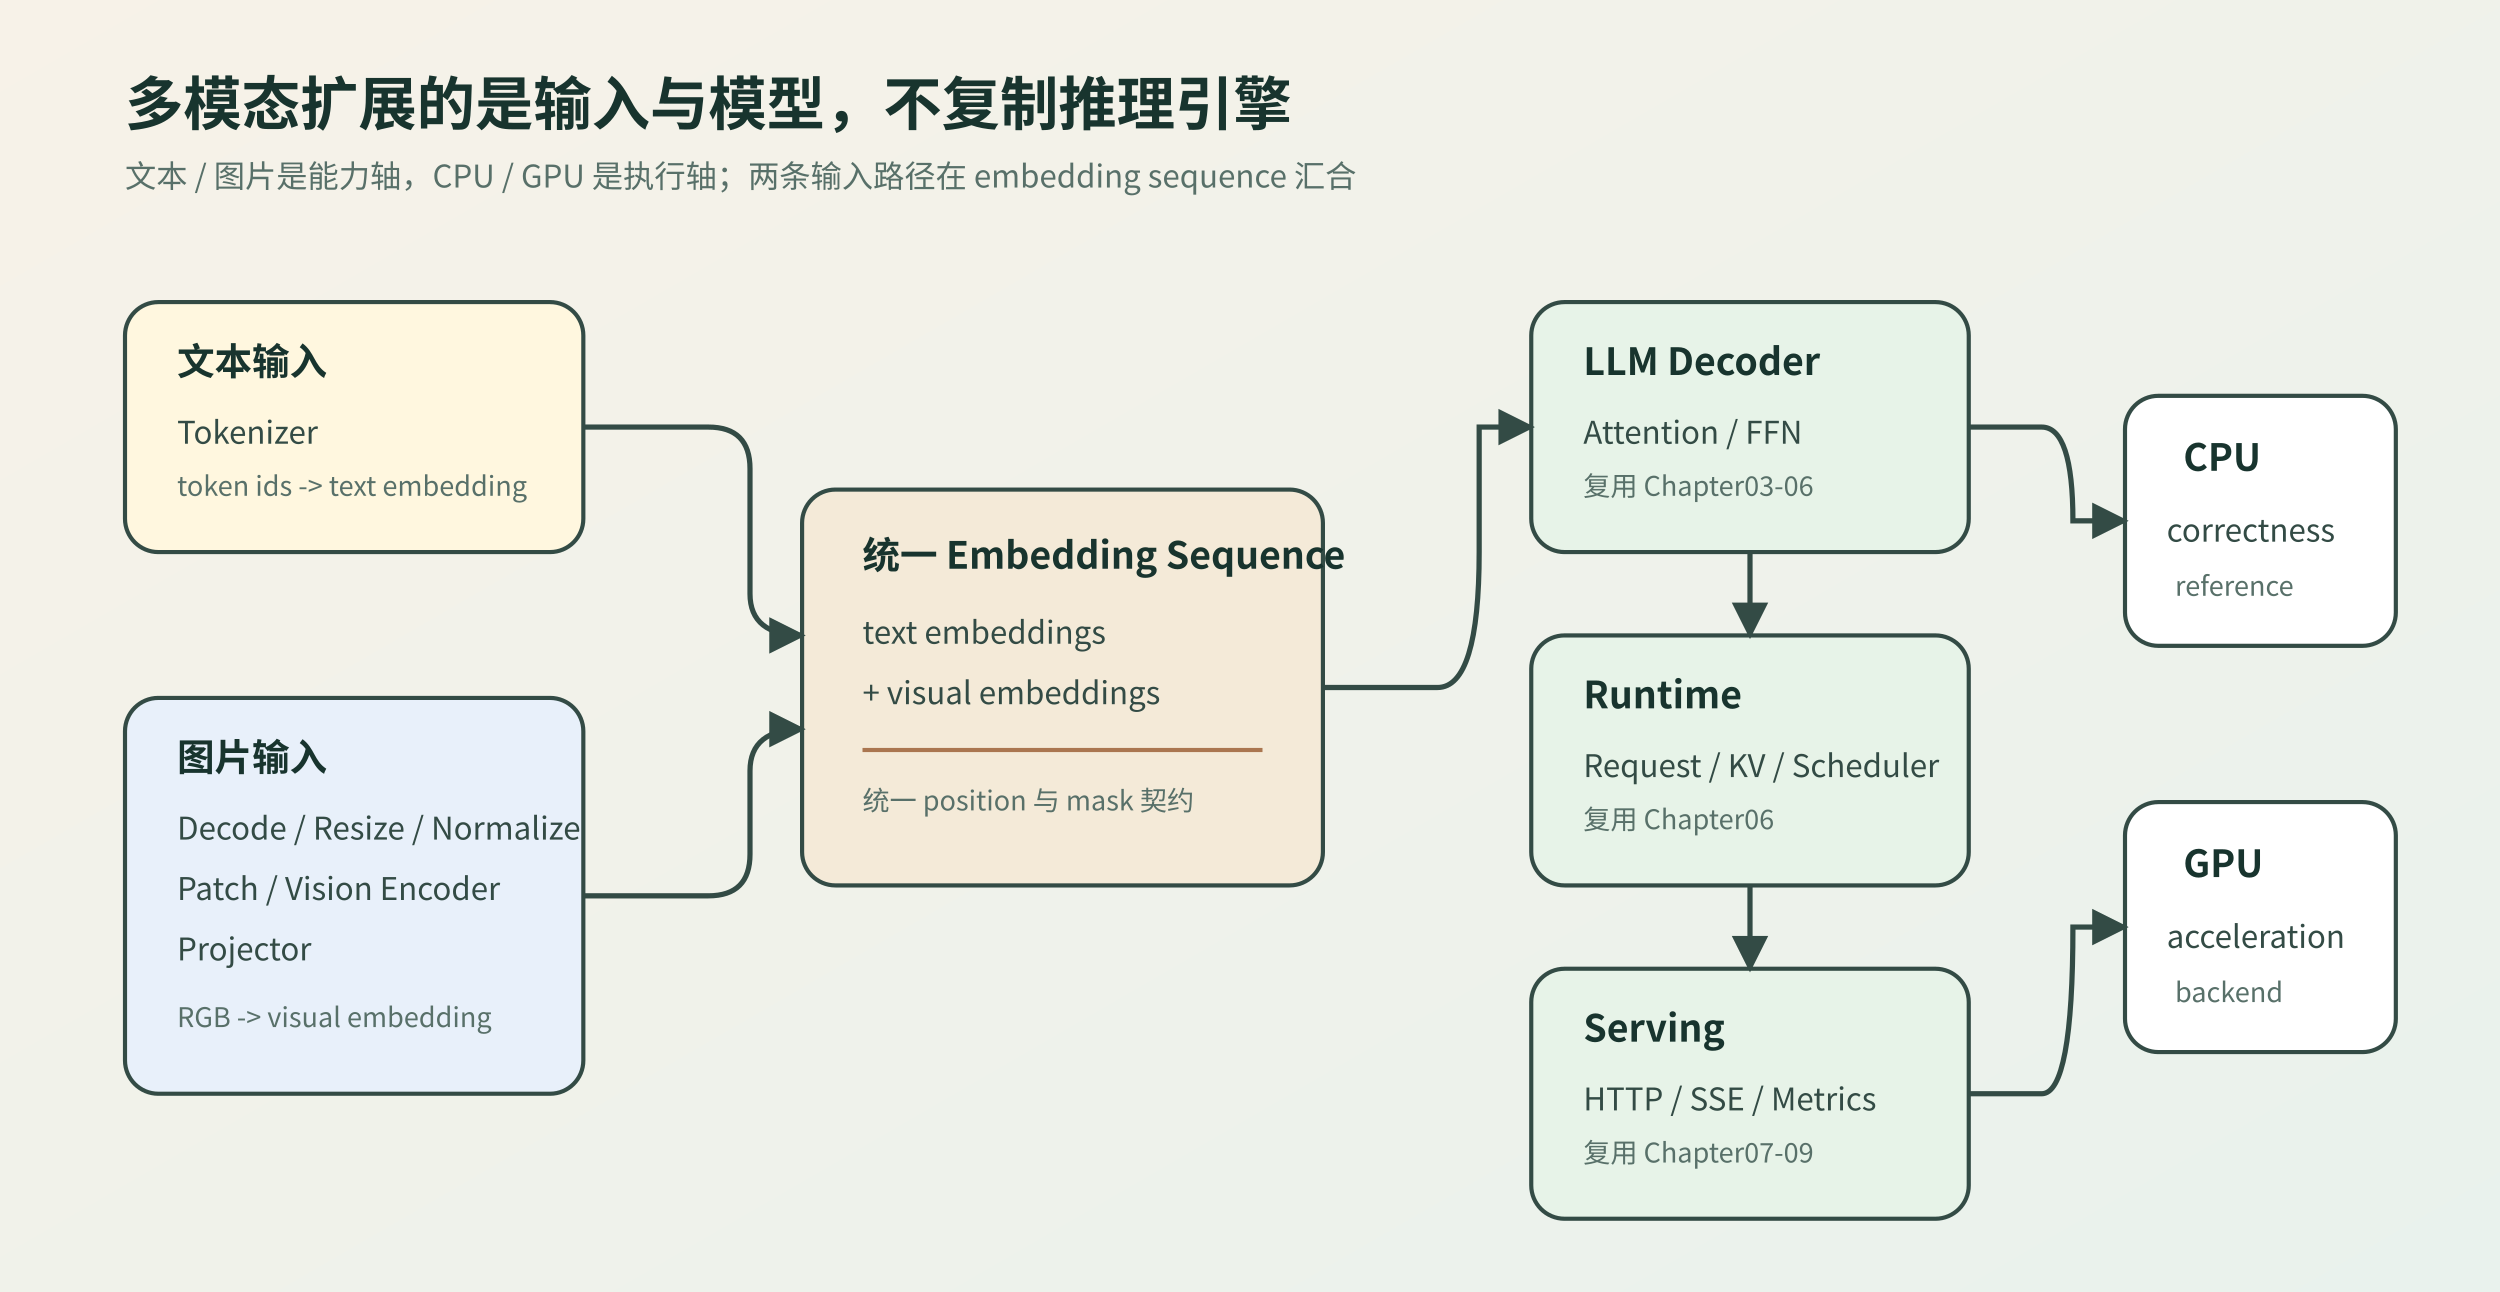
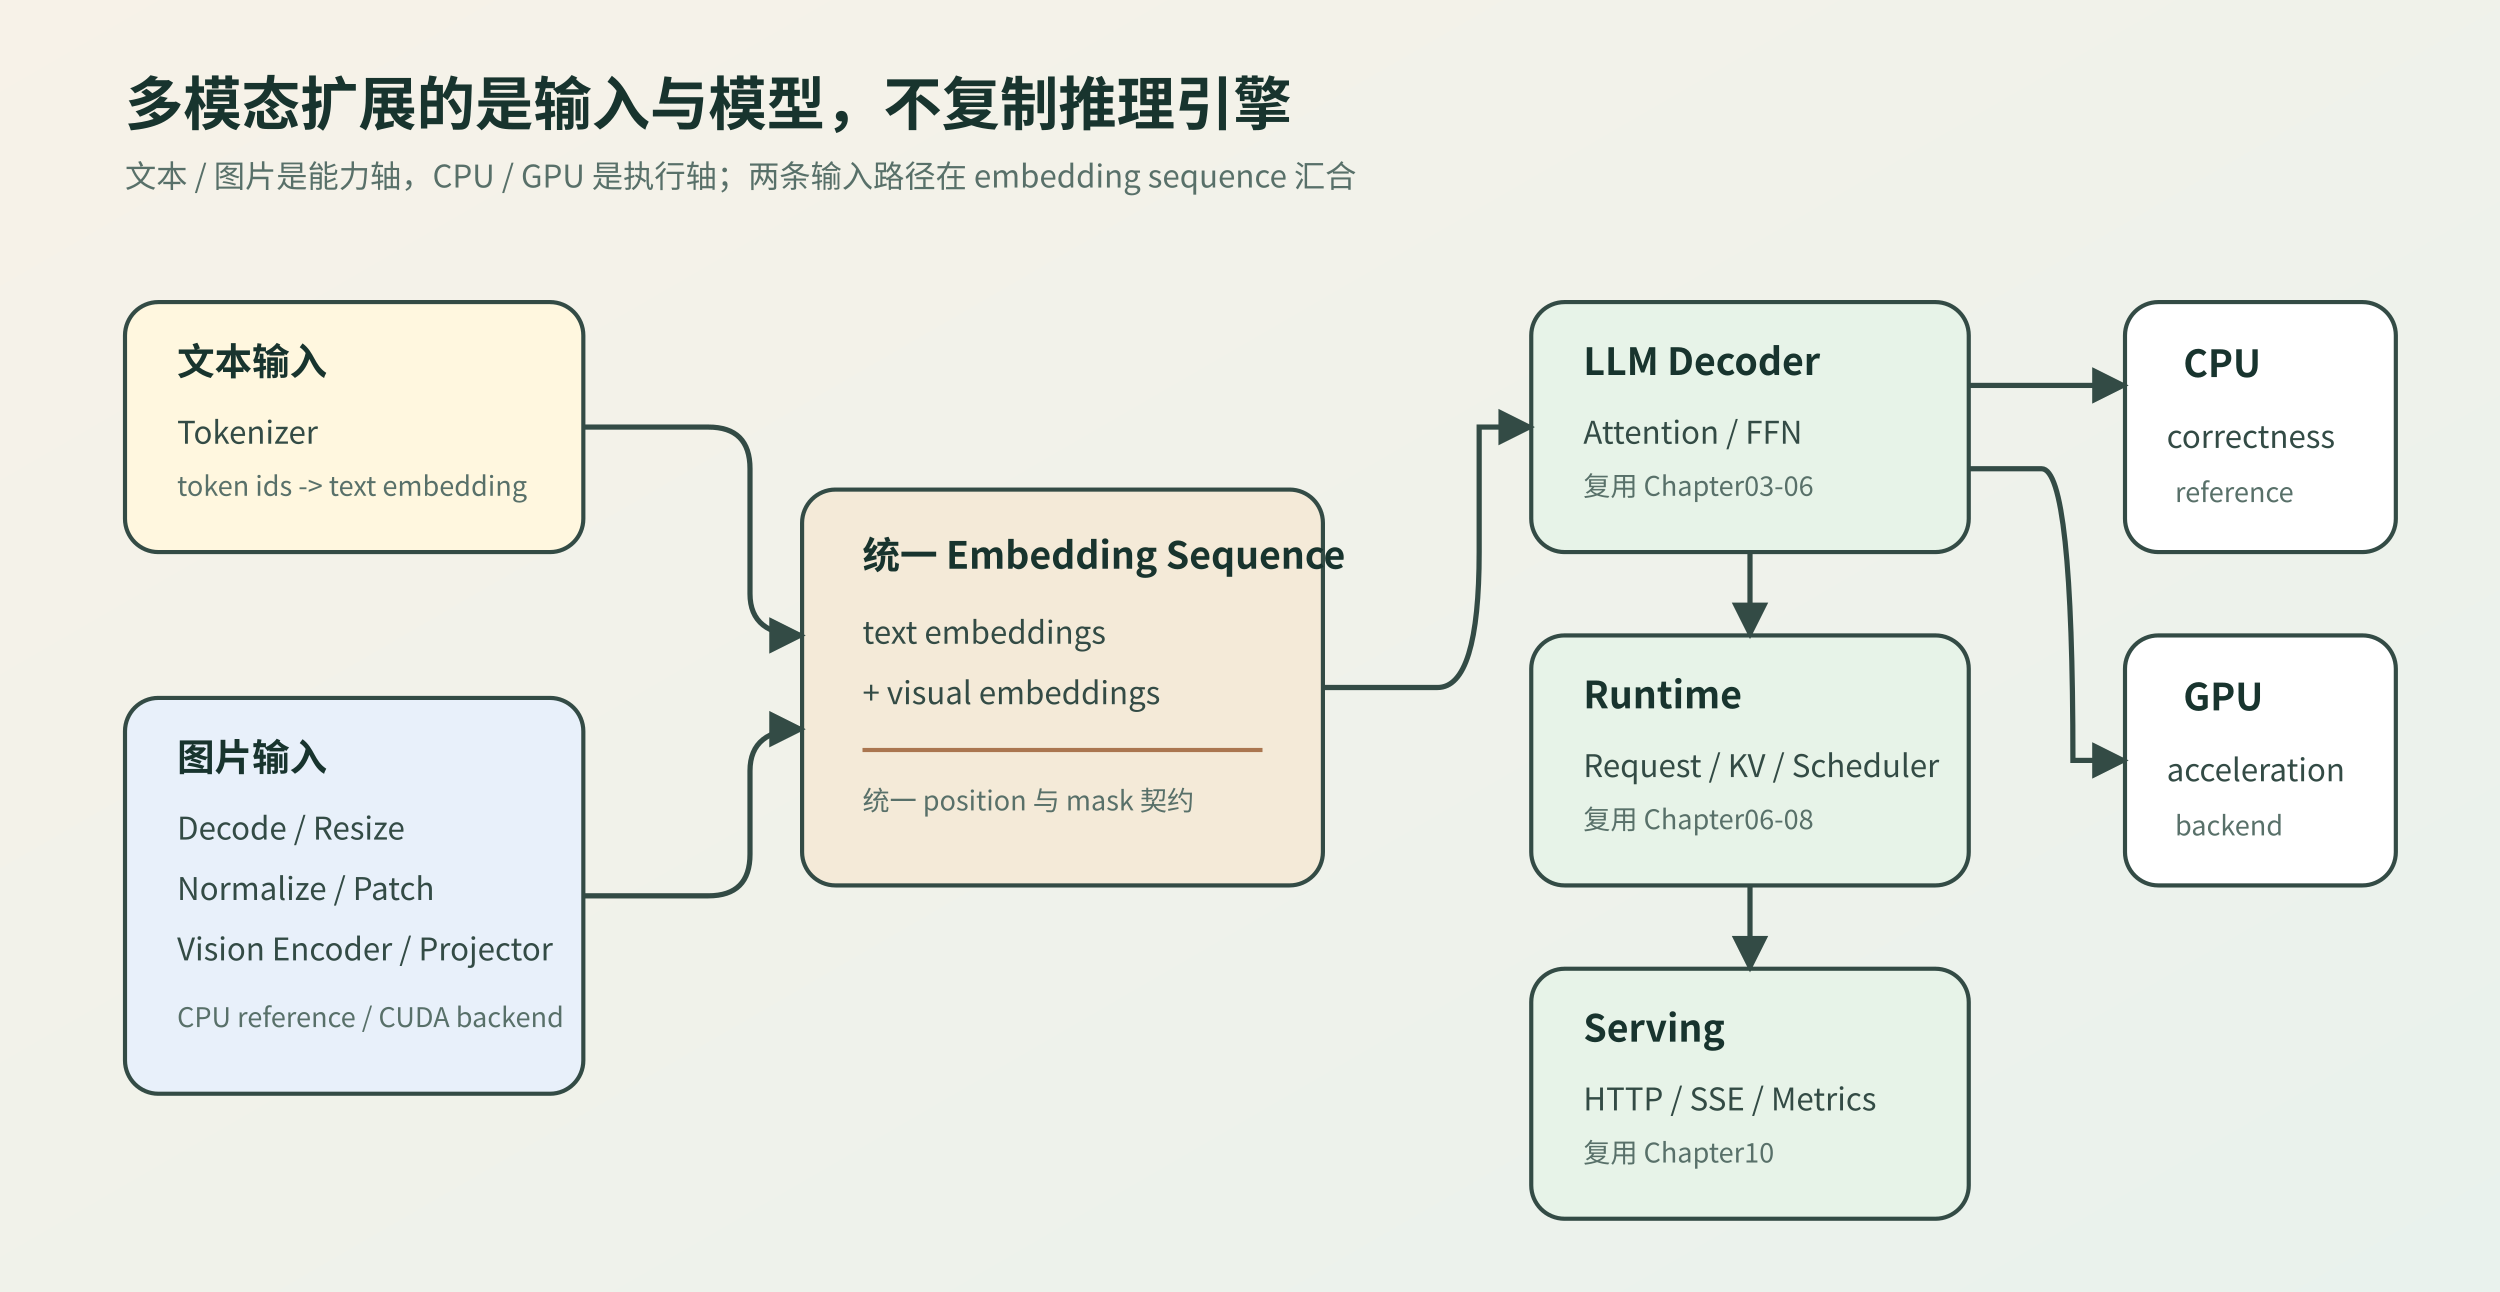
<svg xmlns="http://www.w3.org/2000/svg" width="1200" height="620" viewBox="0 0 1200 620" role="img" aria-labelledby="title desc">
  <defs>
    <linearGradient id="bg" x1="0" y1="0" x2="1" y2="1">
      <stop offset="0" stop-color="#f7f2e8" />
      <stop offset="1" stop-color="#e8f2ed" />
    </linearGradient>
    <marker id="arrow" viewBox="0 0 10 10" refX="9" refY="5" markerWidth="7" markerHeight="7" orient="auto-start-reverse">
      <path d="M 0 0 L 10 5 L 0 10 z" fill="#334b45" />
    </marker>
    <style>
      .title { font: 700 28px 'Noto Sans CJK SC', sans-serif; fill: #18342e; }
      .subtitle { font: 500 15px 'Noto Sans CJK SC', sans-serif; fill: #587069; }
      .label { font: 700 18px 'Noto Sans CJK SC', sans-serif; fill: #18342e; }
      .body { font: 500 15px 'Noto Sans CJK SC', sans-serif; fill: #334b45; }
      .small { font: 500 13px 'Noto Sans CJK SC', sans-serif; fill: #587069; }
      .box { stroke: #334b45; stroke-width: 2; rx: 16; }
      .arrow { stroke: #334b45; stroke-width: 2.5; fill: none; marker-end: url(#arrow); }
    </style>
  </defs>
  <rect width="1200" height="700" fill="url(#bg)" />
  <text x="60" y="60" class="title">多模态扩展的是输入与模型，不复制推理引擎</text>
  <text x="60" y="90" class="subtitle">文本 / 图片是能力轴，CPU / GPU 是执行轴；两条输入路径在 embedding sequence 汇合</text>
  <rect x="60" y="145" width="220" height="120" class="box" fill="#fff7df" />
  <text x="85" y="180" class="label">文本输入</text>
  <text x="85" y="213" class="body">Tokenizer</text>
  <text x="85" y="238" class="small">token ids -&gt; text embedding</text>
  <rect x="60" y="335" width="220" height="190" class="box" fill="#e8f0fa" />
  <text x="85" y="370" class="label">图片输入</text>
-   <text x="85" y="403" class="body">Decode / Resize / Normalize</text>
-   <text x="85" y="432" class="body">Patch / Vision Encoder</text>
-   <text x="85" y="461" class="body">Projector</text>
-   <text x="85" y="493" class="small">RGB -&gt; visual embedding</text>
+   <text x="85" y="403" class="body">Decode / Resize</text>
+   <text x="85" y="432" class="body">Normalize / Patch</text>
+   <text x="85" y="461" class="body">Vision Encoder / Projector</text>
+   <text x="85" y="493" class="small">CPU reference / CUDA backend</text>
  <rect x="385" y="235" width="250" height="190" class="box" fill="#f4ead8" />
  <text x="414" y="273" class="label">统一 Embedding Sequence</text>
  <text x="414" y="309" class="body">text embeddings</text>
  <text x="414" y="338" class="body">+ visual embeddings</text>
  <line x1="414" y1="360" x2="606" y2="360" stroke="#aa7650" stroke-width="2" />
  <text x="414" y="389" class="small">统一 position 与 mask 契约</text>
  <rect x="735" y="145" width="210" height="120" class="box" fill="#e7f3e8" />
  <text x="760" y="180" class="label">LLM Decoder</text>
  <text x="760" y="213" class="body">Attention / FFN</text>
  <text x="760" y="238" class="small">复用 Chapter03-06</text>
  <rect x="735" y="305" width="210" height="120" class="box" fill="#e7f3e8" />
  <text x="760" y="340" class="label">Runtime</text>
  <text x="760" y="373" class="body">Request / KV / Scheduler</text>
-   <text x="760" y="398" class="small">复用 Chapter06</text>
+   <text x="760" y="398" class="small">复用 Chapter06-08</text>
  <rect x="735" y="465" width="210" height="120" class="box" fill="#e7f3e8" />
  <text x="760" y="500" class="label">Serving</text>
  <text x="760" y="533" class="body">HTTP / SSE / Metrics</text>
-   <text x="760" y="558" class="small">复用 Chapter07-09</text>
-   <rect x="1020" y="190" width="130" height="120" class="box" fill="#fff" />
-   <text x="1048" y="226" class="label">CPU</text>
-   <text x="1040" y="260" class="body">correctness</text>
-   <text x="1044" y="286" class="small">reference</text>
-   <rect x="1020" y="385" width="130" height="120" class="box" fill="#fff" />
-   <text x="1048" y="421" class="label">GPU</text>
-   <text x="1040" y="455" class="body">acceleration</text>
-   <text x="1044" y="481" class="small">backend</text>
+   <text x="760" y="558" class="small">复用 Chapter10</text>
+   <rect x="1020" y="145" width="130" height="120" class="box" fill="#fff" />
+   <text x="1048" y="181" class="label">CPU</text>
+   <text x="1040" y="215" class="body">correctness</text>
+   <text x="1044" y="241" class="small">reference</text>
+   <rect x="1020" y="305" width="130" height="120" class="box" fill="#fff" />
+   <text x="1048" y="341" class="label">GPU</text>
+   <text x="1040" y="375" class="body">acceleration</text>
+   <text x="1044" y="401" class="small">backend</text>
  <path d="M280 205 H340 Q360 205 360 225 V285 Q360 305 385 305" class="arrow" />
  <path d="M280 430 H340 Q360 430 360 410 V370 Q360 350 385 350" class="arrow" />
  <path d="M635 330 H690 Q710 330 710 265 V205 Q710 205 735 205" class="arrow" />
  <path d="M840 265 V305" class="arrow" />
  <path d="M840 425 V465" class="arrow" />
-   <path d="M945 205 H980 Q995 205 995 250 H1020" class="arrow" />
-   <path d="M945 525 H980 Q995 525 995 445 H1020" class="arrow" />
+   <path d="M945 185 H1020" class="arrow" />
+   <path d="M945 225 H980 Q995 225 995 365 H1020" class="arrow" />
</svg>
